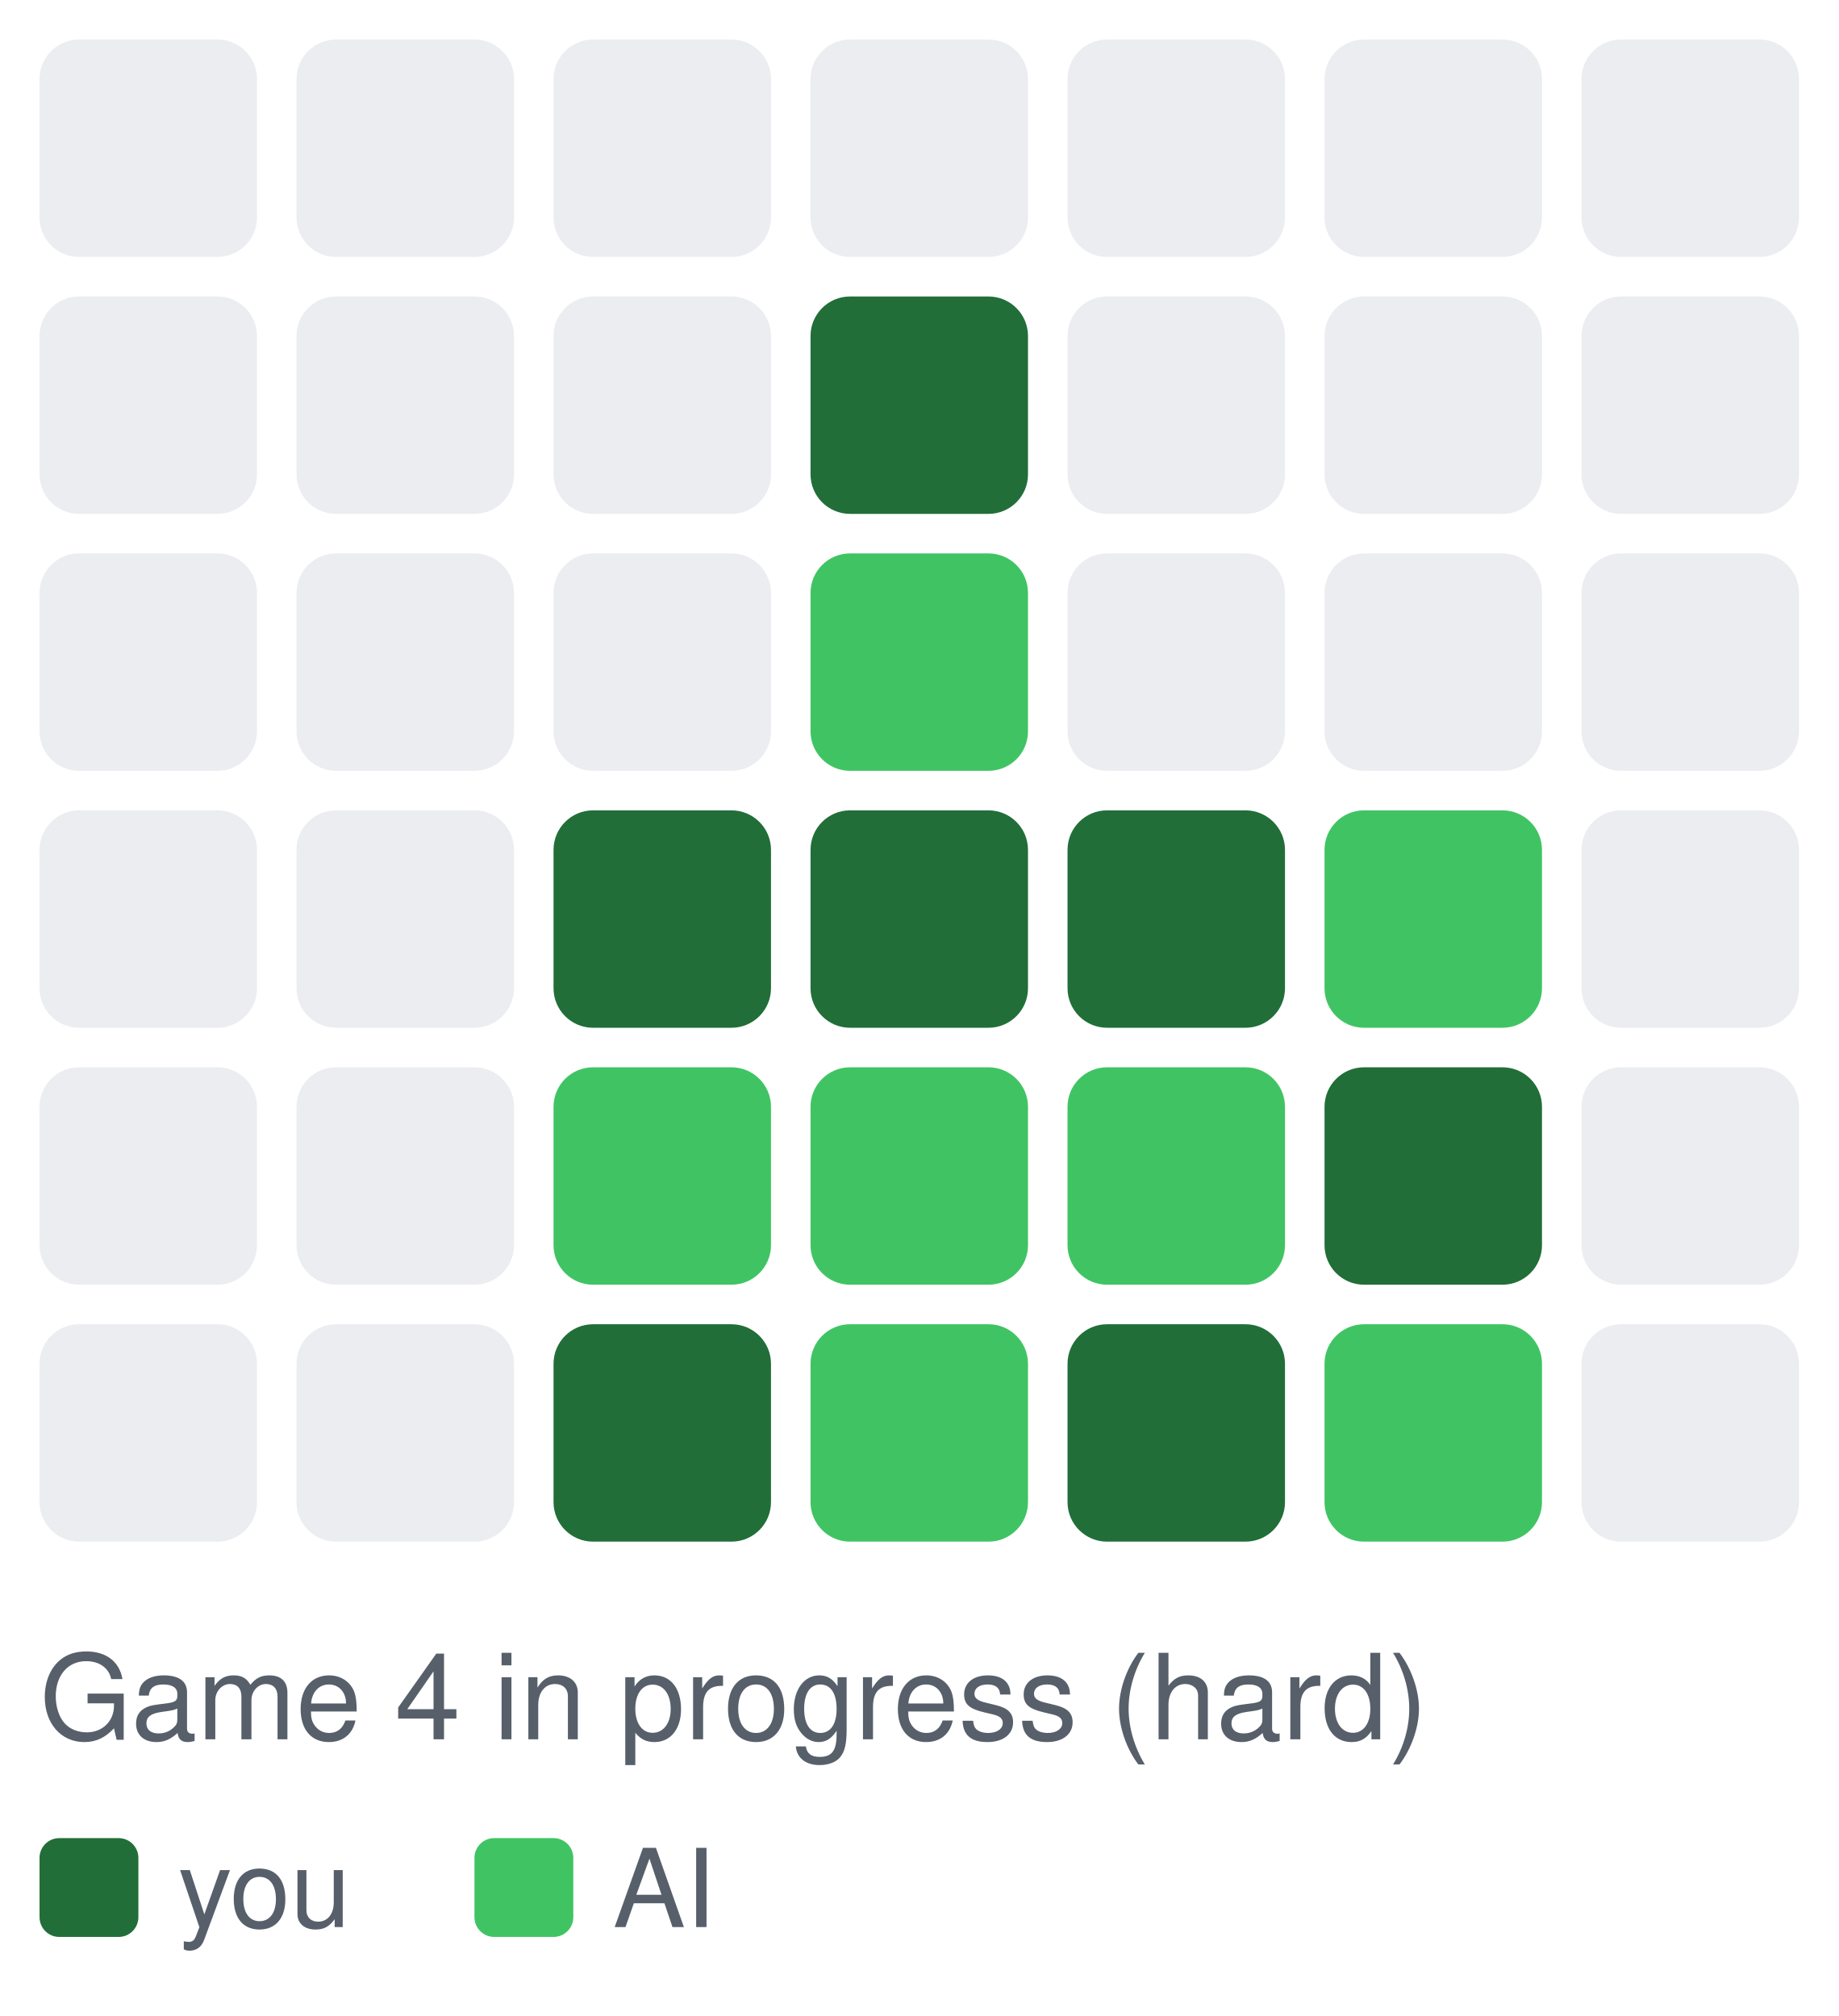
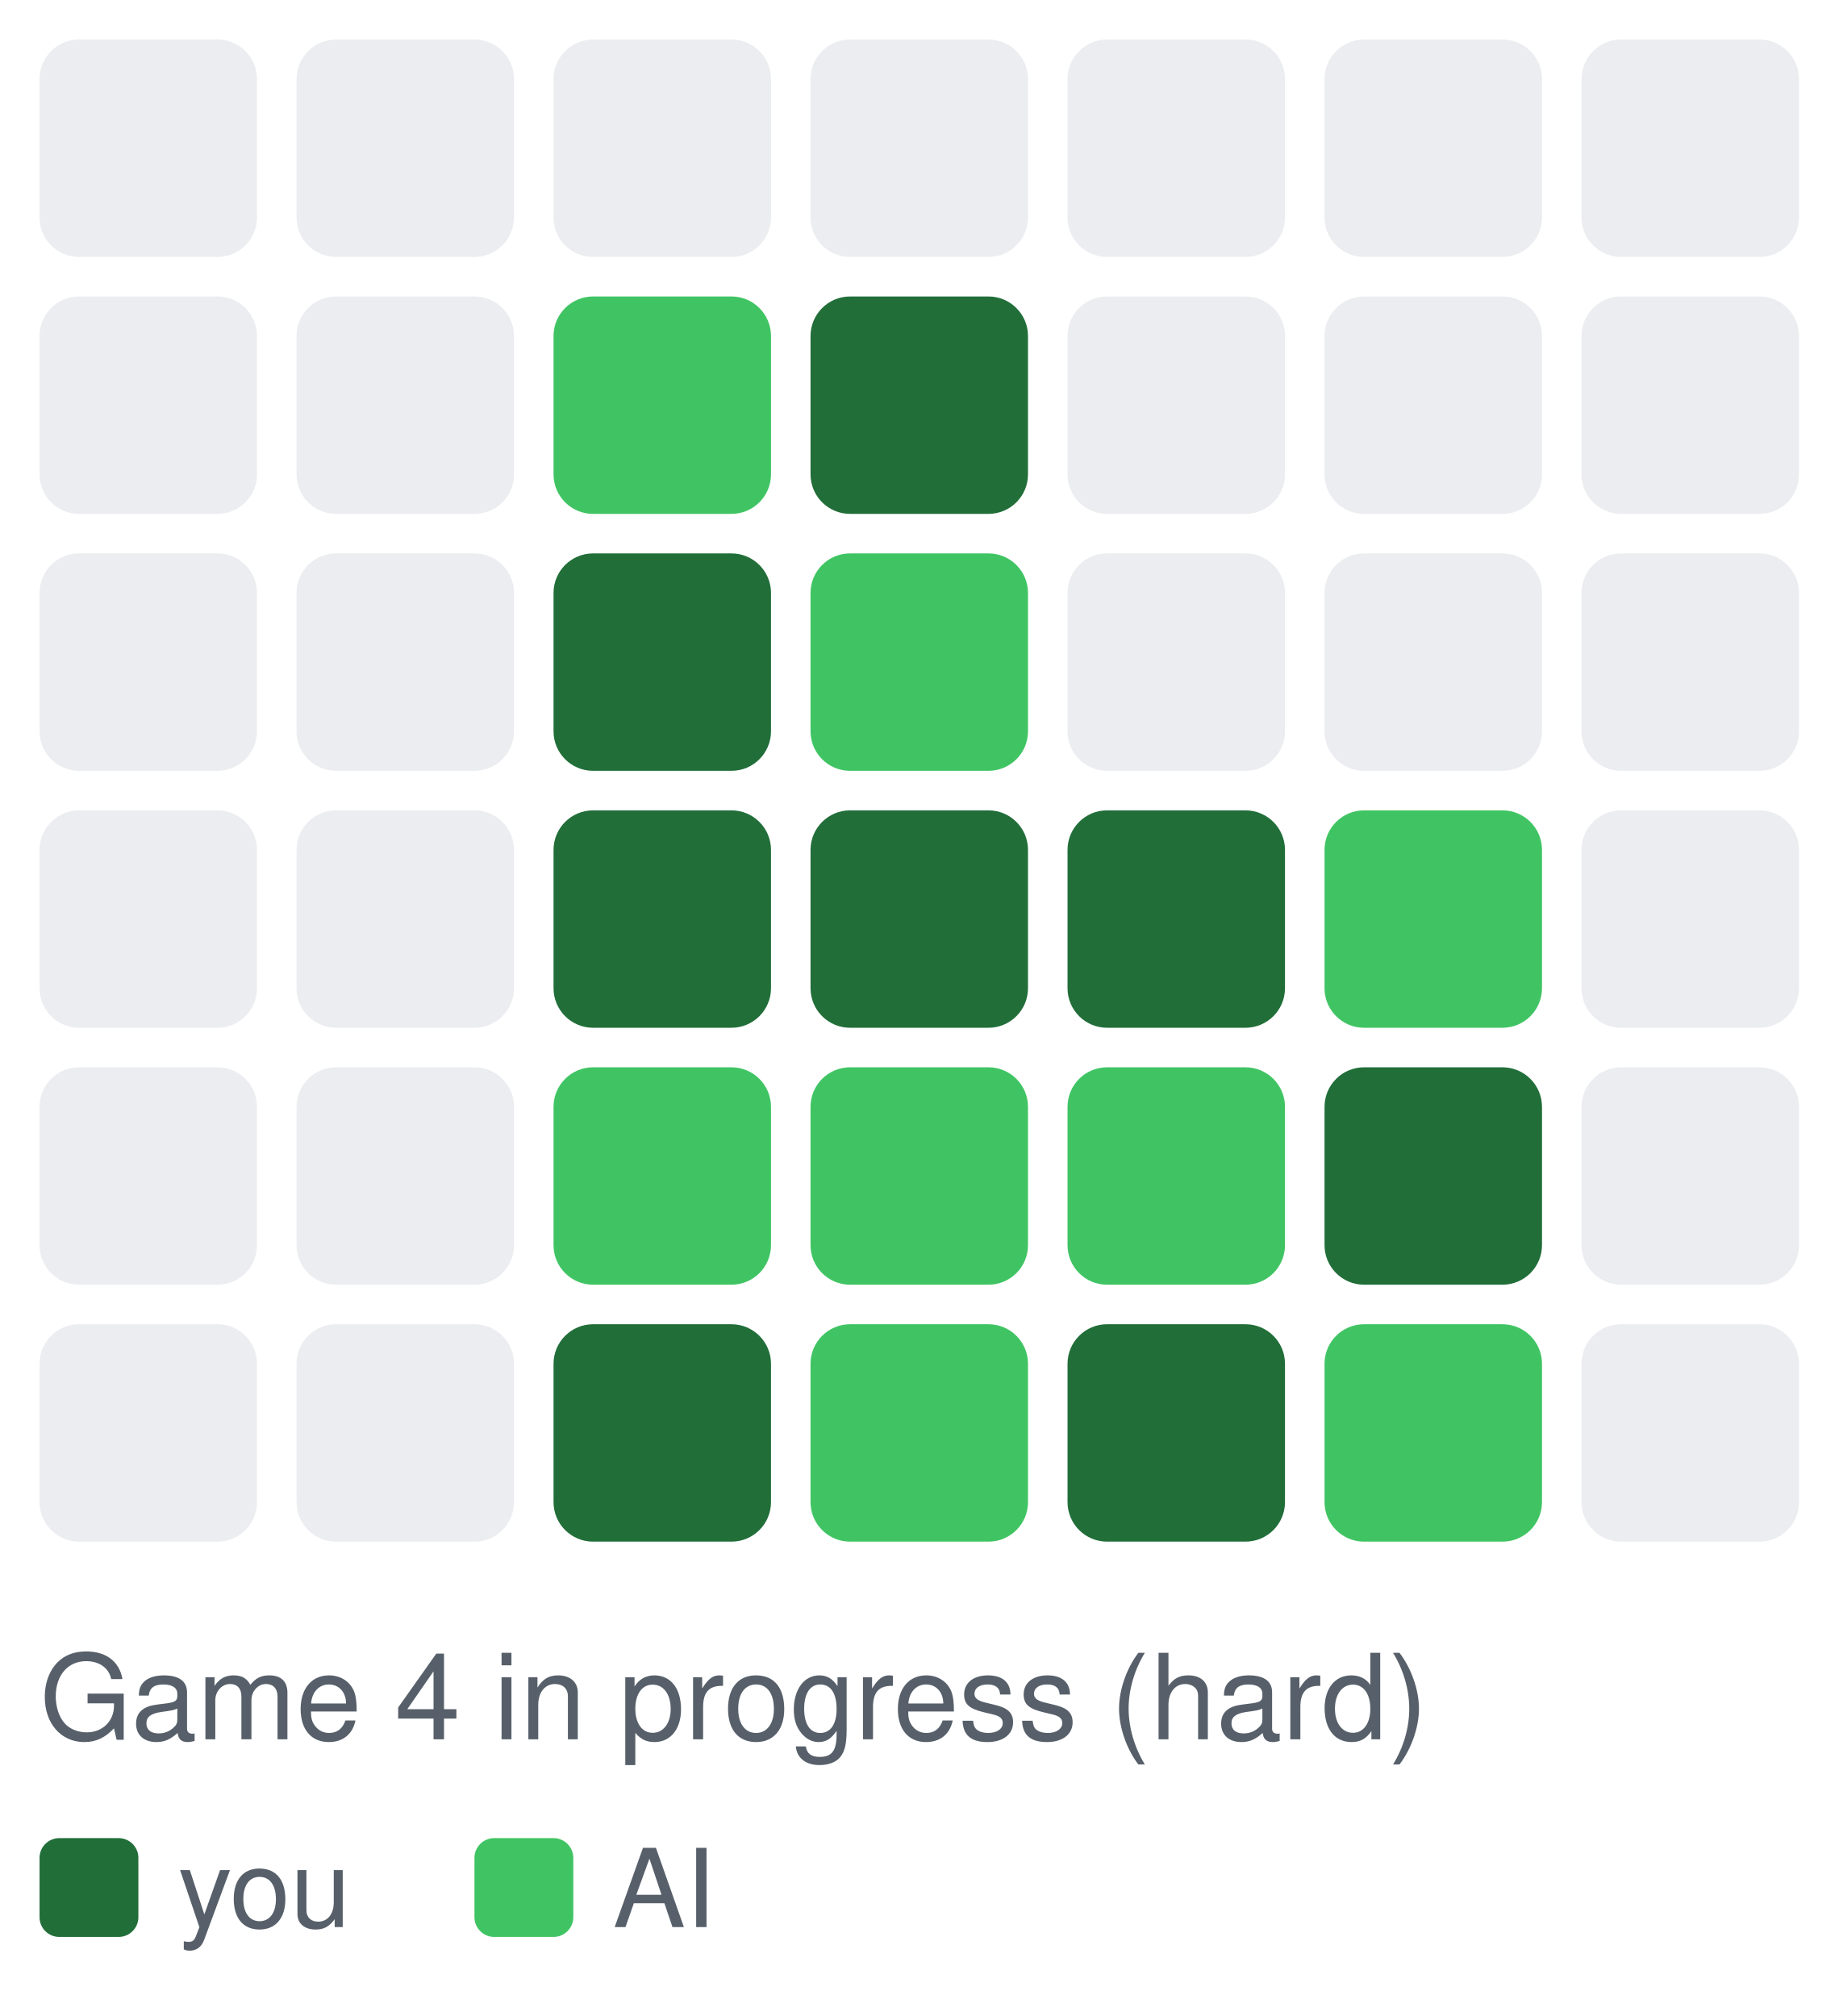
<svg xmlns="http://www.w3.org/2000/svg" width="186" height="204" viewBox="0 0 186 204" role="img" aria-label="Commit Four: Game 4 in progress (hard)">
  <rect x="4" y="134" width="22" height="22" rx="4" fill="#ebedf0" />
  <rect x="4" y="108" width="22" height="22" rx="4" fill="#ebedf0" />
  <rect x="4" y="82" width="22" height="22" rx="4" fill="#ebedf0" />
  <rect x="4" y="56" width="22" height="22" rx="4" fill="#ebedf0" />
  <rect x="4" y="30" width="22" height="22" rx="4" fill="#ebedf0" />
  <rect x="4" y="4" width="22" height="22" rx="4" fill="#ebedf0" />
  <rect x="30" y="134" width="22" height="22" rx="4" fill="#ebedf0" />
  <rect x="30" y="108" width="22" height="22" rx="4" fill="#ebedf0" />
  <rect x="30" y="82" width="22" height="22" rx="4" fill="#ebedf0" />
  <rect x="30" y="56" width="22" height="22" rx="4" fill="#ebedf0" />
  <rect x="30" y="30" width="22" height="22" rx="4" fill="#ebedf0" />
  <rect x="30" y="4" width="22" height="22" rx="4" fill="#ebedf0" />
  <rect x="56" y="134" width="22" height="22" rx="4" fill="#216e39" />
  <rect x="56" y="108" width="22" height="22" rx="4" fill="#40c463" />
  <rect x="56" y="82" width="22" height="22" rx="4" fill="#216e39" />
-   <rect x="56" y="56" width="22" height="22" rx="4" fill="#ebedf0" />
-   <rect x="56" y="30" width="22" height="22" rx="4" fill="#ebedf0" />
+   <rect x="56" y="56" width="22" height="22" rx="4" fill="#216e39" />
+   <rect x="56" y="30" width="22" height="22" rx="4" fill="#40c463" />
  <rect x="56" y="4" width="22" height="22" rx="4" fill="#ebedf0" />
  <rect x="82" y="134" width="22" height="22" rx="4" fill="#40c463" />
  <rect x="82" y="108" width="22" height="22" rx="4" fill="#40c463" />
  <rect x="82" y="82" width="22" height="22" rx="4" fill="#216e39" />
  <rect x="82" y="56" width="22" height="22" rx="4" fill="#40c463" />
  <rect x="82" y="30" width="22" height="22" rx="4" fill="#216e39" />
  <rect x="82" y="4" width="22" height="22" rx="4" fill="#ebedf0" />
  <rect x="108" y="134" width="22" height="22" rx="4" fill="#216e39" />
  <rect x="108" y="108" width="22" height="22" rx="4" fill="#40c463" />
  <rect x="108" y="82" width="22" height="22" rx="4" fill="#216e39" />
  <rect x="108" y="56" width="22" height="22" rx="4" fill="#ebedf0" />
  <rect x="108" y="30" width="22" height="22" rx="4" fill="#ebedf0" />
  <rect x="108" y="4" width="22" height="22" rx="4" fill="#ebedf0" />
  <rect x="134" y="134" width="22" height="22" rx="4" fill="#40c463" />
  <rect x="134" y="108" width="22" height="22" rx="4" fill="#216e39" />
  <rect x="134" y="82" width="22" height="22" rx="4" fill="#40c463" />
  <rect x="134" y="56" width="22" height="22" rx="4" fill="#ebedf0" />
  <rect x="134" y="30" width="22" height="22" rx="4" fill="#ebedf0" />
  <rect x="134" y="4" width="22" height="22" rx="4" fill="#ebedf0" />
  <rect x="160" y="134" width="22" height="22" rx="4" fill="#ebedf0" />
  <rect x="160" y="108" width="22" height="22" rx="4" fill="#ebedf0" />
  <rect x="160" y="82" width="22" height="22" rx="4" fill="#ebedf0" />
  <rect x="160" y="56" width="22" height="22" rx="4" fill="#ebedf0" />
  <rect x="160" y="30" width="22" height="22" rx="4" fill="#ebedf0" />
  <rect x="160" y="4" width="22" height="22" rx="4" fill="#ebedf0" />
  <text x="4" y="176" font-family="-apple-system,Segoe UI,Helvetica,Arial,sans-serif" font-size="12" fill="#57606a">Game 4 in progress (hard)</text>
  <rect x="4" y="186" width="10" height="10" rx="2" fill="#216e39" />
  <text x="18" y="195" font-family="-apple-system,Segoe UI,Helvetica,Arial,sans-serif" font-size="11" fill="#57606a">you</text>
  <rect x="48" y="186" width="10" height="10" rx="2" fill="#40c463" />
  <text x="62" y="195" font-family="-apple-system,Segoe UI,Helvetica,Arial,sans-serif" font-size="11" fill="#57606a">AI</text>
</svg>
